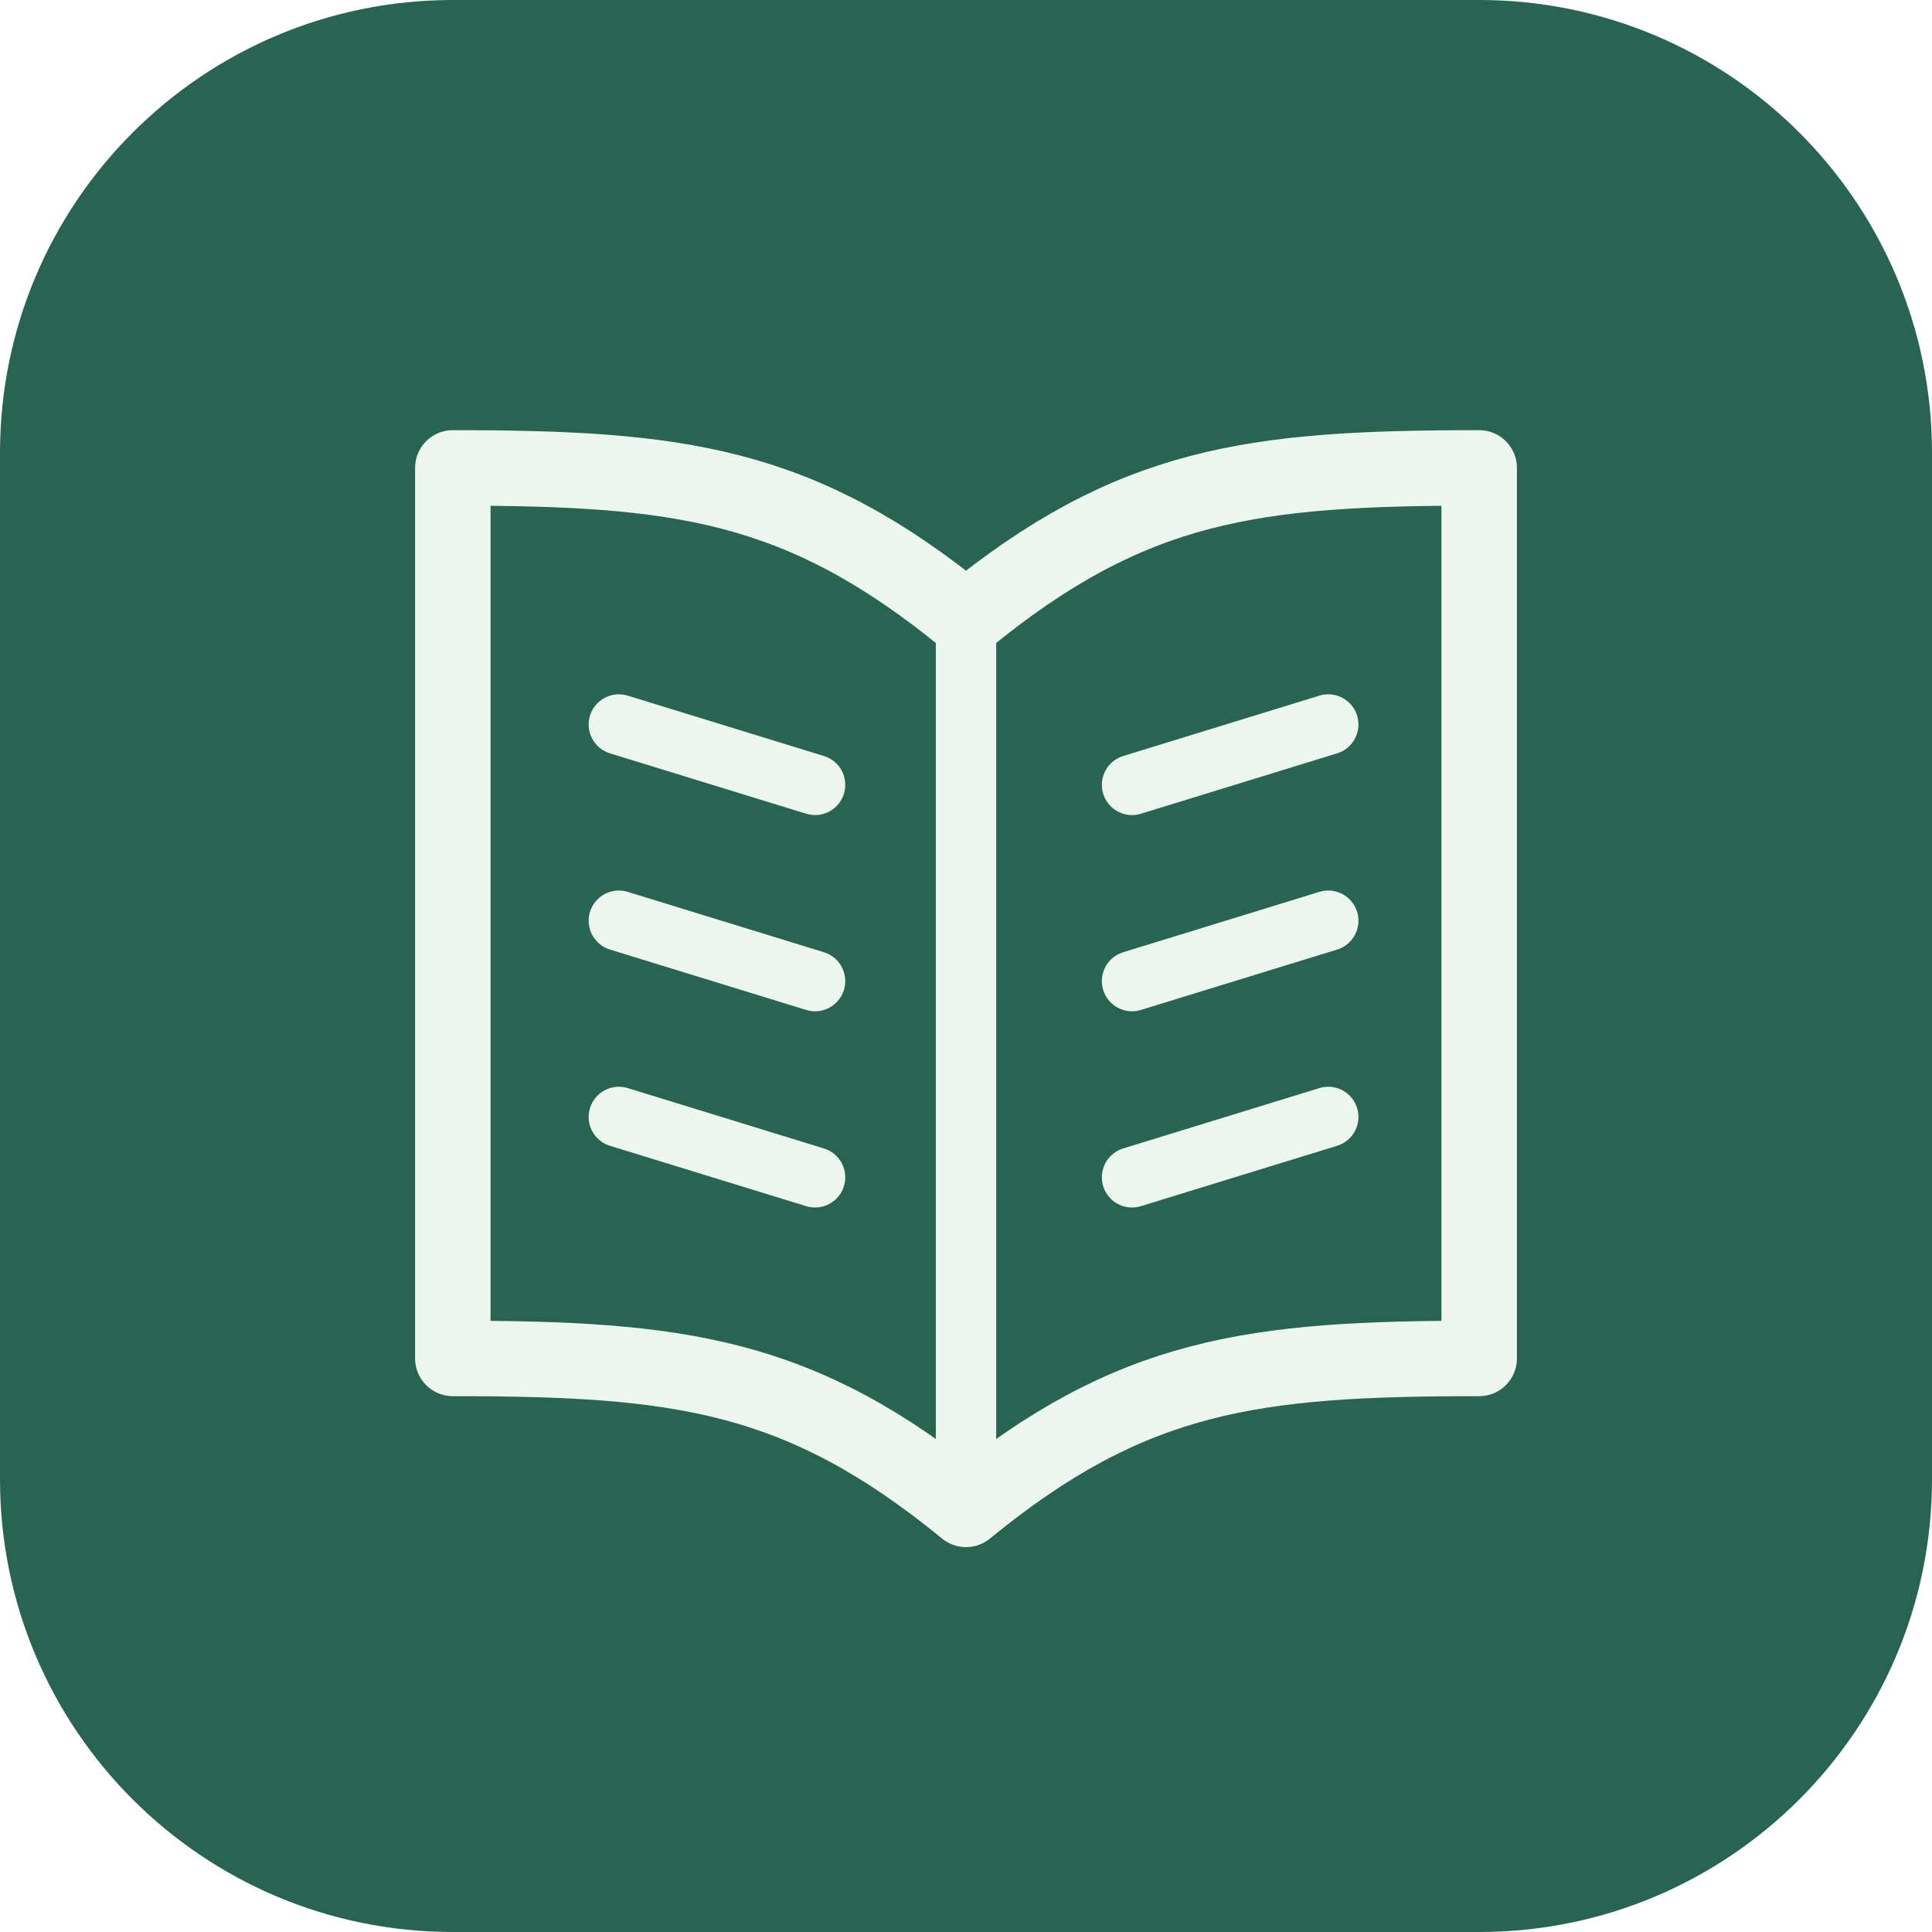
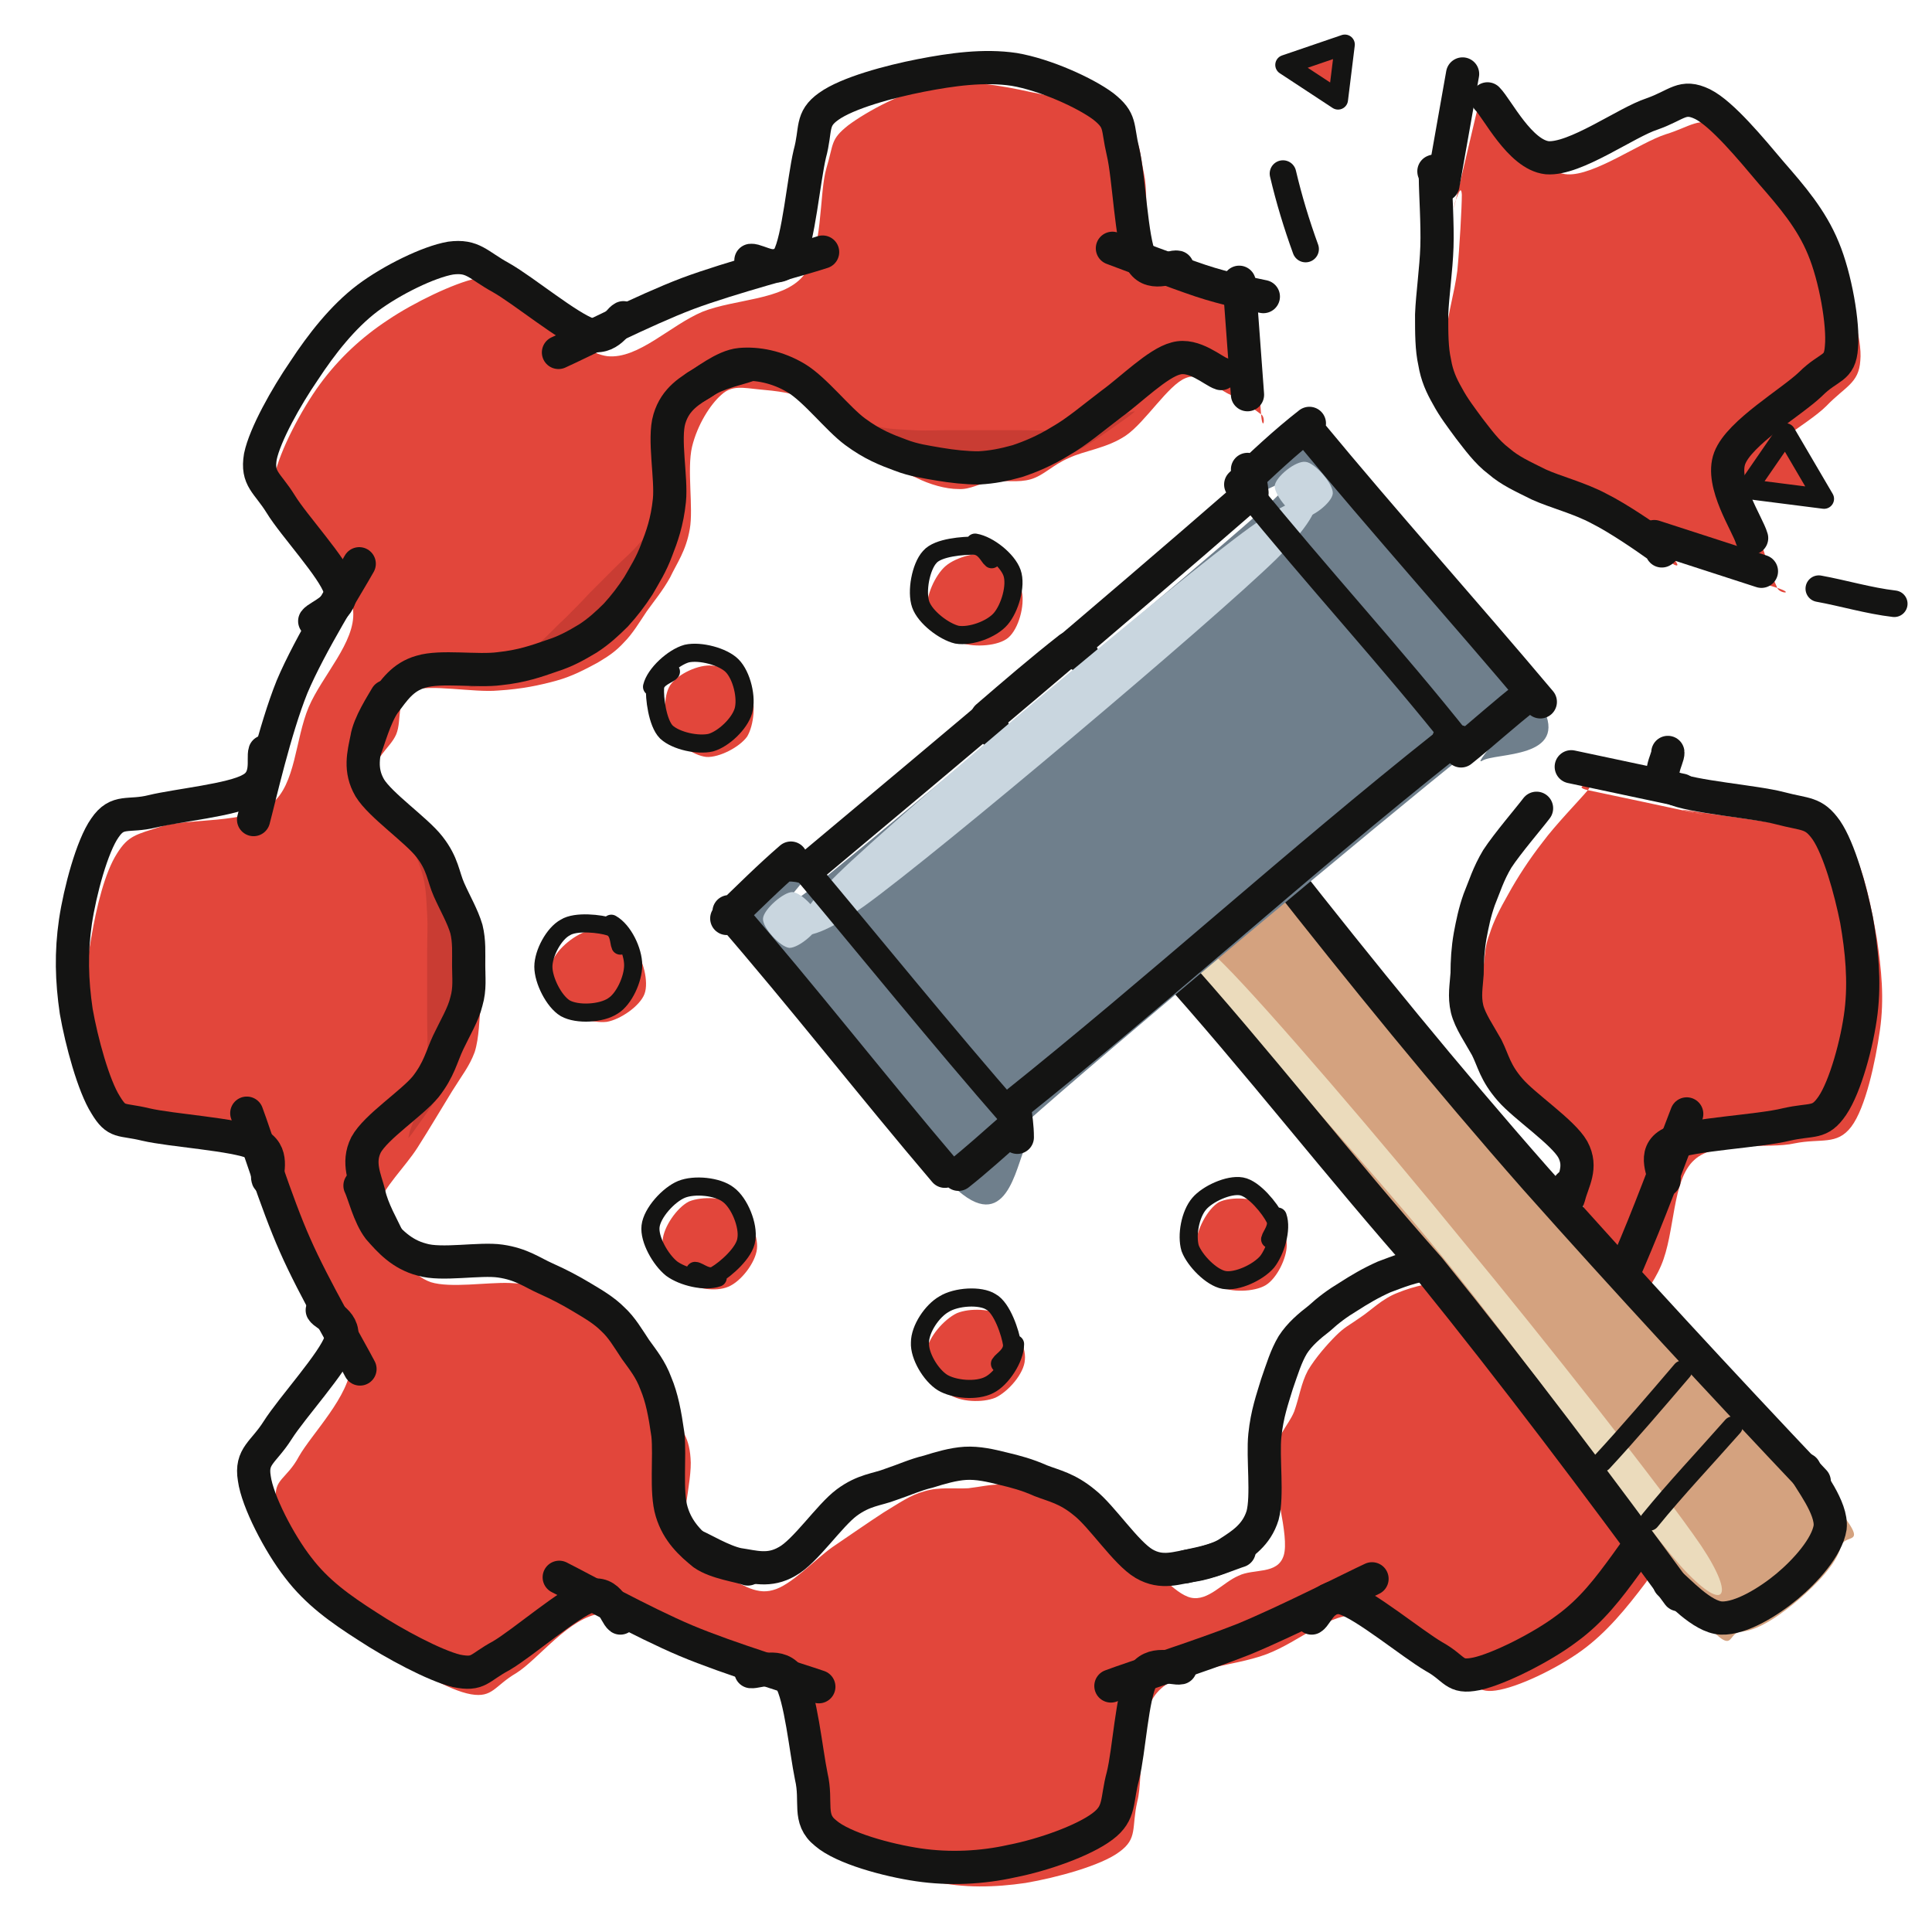
- <svg xmlns="http://www.w3.org/2000/svg" width="128" height="128" viewBox="0 0 128 128">
-   <rect width="128" height="128" rx="30" fill="#286452" />
-   <path d="M30 31c15 0 23 1 34 10 11-9 19-10 34-10v59c-15 0-23 1-34 10-11-9-19-10-34-10V31Z" fill="none" stroke="#edf5ef" stroke-width="5" stroke-linejoin="round" />
-   <path d="M64 42v57M41 48l13 4M41 61l13 4M41 74l13 4M75 52l13-4M75 65l13-4M75 78l13-4" stroke="#edf5ef" stroke-width="4" stroke-linecap="round" />
+ <svg xmlns="http://www.w3.org/2000/svg" viewBox="0 0 256 256">
+   <path fill="#E2463B" d="M223.8 107.4c2.2 .4 10.6 1.4 14.1 2.2c3.5 .7 5.3-.2 7.1 2.3c1.8 2.4 3 8.4 3.7 12.5c.6 4.1 1 7.9 .4 12.1c-.6 4.2-1.9 10.3-3.8 12.8c-1.9 2.5-4 1.5-7.5 2.2c-3.5 .8-10.4-.5-13.3 2.2c-3 2.7-2.5 9.6-4.4 14c-1.9 4.5-6.8 8.6-6.8 12.8c.1 4.1 5.4 9.1 7.2 12.1c1.9 3 4.4 3 4 5.9c-.5 2.9-4 7.9-6.5 11.3c-2.5 3.3-5.1 6.5-8.4 8.9c-3.3 2.4-8.5 4.9-11.4 5.3c-2.8 .4-2.7-1.2-5.7-2.8c-3-1.7-8-6.9-12.2-7.2c-4.1-.4-8 3.5-12.5 5.2c-4.5 1.7-11.7 1.8-14.5 5.1c-2.8 3.2-1.7 10.9-2.6 14.4c-.8 3.5 .1 4.9-2.4 6.7c-2.4 1.8-8.3 3.4-12.4 4.1c-4.1 .6-8.2 .7-12.2-.2c-4.1-.8-9.8-3-12.2-4.9c-2.4-1.8-1.6-3.2-2.4-6.4c-.9-3.3-.1-10-2.7-13.1c-2.6-3.2-8.6-4-13-5.9c-4.5-1.8-9.6-5.6-13.7-5.2c-4.2 .4-8.4 6.1-11.3 7.9c-2.9 1.7-3.1 3.3-6 2.8c-2.9-.5-7.8-3.4-11.2-5.9c-3.4-2.5-6.8-5.8-9.2-9.2c-2.4-3.3-5-7.9-5.4-10.7c-.4-2.7 1.4-2.7 3-5.7c1.7-3 6.8-8.1 6.9-12.2c.1-4.1-4.4-8-6.2-12.5c-1.9-4.4-1.7-11.2-4.7-14.1c-2.9-3-10-2.6-13.3-3.5c-3.2-1-4.4-.1-6.3-2.3c-1.8-2.2-4.1-6.8-4.8-10.8c-.7-4.1 .2-9.3 .9-13.4c.7-4.1 1.8-8.6 3.4-11.1c1.5-2.4 2.5-2.5 5.9-3.6c3.4-1.1 11.4-.3 14.6-3c3.2-2.6 3.1-8.5 4.9-12.8c1.8-4.2 6.2-8.6 5.9-12.7c-.3-4-6.2-8.5-7.9-11.5c-1.8-3-3.1-3.4-2.5-6.5c.6-3.1 3.5-8.7 6-12.1c2.5-3.4 5.5-6.2 9-8.5c3.4-2.3 8.8-4.9 11.7-5.5c2.9-.6 2.5 0 5.4 1.7c2.9 1.7 7.9 8.1 12 8.6c4.1 .4 8.3-4.1 12.6-5.9c4.3-1.7 10.6-1.5 13.3-4.7c2.7-3.1 2.1-10.9 3.1-14.3c1-3.3 .5-3.8 2.9-5.7c2.4-1.8 7.5-4.6 11.6-5.3c4-.8 8.5 0 12.6 .9c4.1 .8 9.6 2.2 12.1 4.1c2.5 1.8 2.2 3.5 2.9 6.8c.7 3.3-.3 10.2 1.5 12.9c1.7 2.8 6.7 3.2 8.9 3.8c2.1 .6 3.2-.2 3.9-.2c.7 0-.2-2.5 0 0c.2 2.5 1 12.7 1.2 15.3c.2 2.5 .7 .4 0 0c-.7-.5-2.6-2-4.3-2.7c-1.7-.8-3.5-3-5.7-2.1c-2.3 .9-5.3 5.8-7.9 7.6c-2.5 1.7-5.5 2-7.6 3c-2.1 .9-3.3 2.3-5 2.8c-1.7 .5-3.5 .1-5.1 .3c-1.7 .2-2.9 1.1-4.5 1c-1.7 0-3.8-.6-5.6-1.5c-1.9-.8-3.3-1.9-5.5-3.6c-2.2-1.7-5.3-5-7.8-6.3c-2.6-1.4-5.4-1.6-7.5-1.8c-2.1-.2-3.6-.6-5 .7c-1.5 1.3-3.2 4-3.9 6.9c-.7 3 .2 8.1-.3 10.9c-.5 2.9-1.7 4.5-2.6 6.4c-1 1.8-2.1 3.1-3.1 4.5c-1 1.5-1.9 3-3 4.1c-1.1 1.2-2 1.8-3.5 2.7c-1.5 .8-3.3 1.8-5.5 2.4c-2.2 .6-4.5 1.1-7.7 1.3c-3.2 .3-9.1-.9-11.4 0c-2.2 1-1.3 3.9-2.1 5.8c-.8 1.9-3.3 3.2-2.7 5.7c.6 2.4 4.2 6.6 6.1 9.2c1.9 2.6 3.9 4.6 5.1 6.3c1.3 1.8 1.8 2.6 2.4 4.2c.5 1.6 .9 3.7 .9 5.5c.1 1.7-.3 3.1-.6 5c-.2 1.8-.2 4.3-.8 6.2c-.7 1.9-1.7 3.1-3 5.2c-1.3 2.1-3 5-4.6 7.5c-1.6 2.5-4.6 5.4-5.1 7.5c-.6 2.1 .7 3.4 1.8 5.1c1.2 1.7 2.5 4.3 5.1 5.2c2.6 .8 7.4 0 10.4 .1c2.9 .2 5.4 .2 7.4 .9c2.1 .8 3.4 2.2 4.9 3.4c1.6 1.3 3.2 2.8 4.4 3.9c1.3 1.1 2.1 1.5 2.9 3c.9 1.4 1.4 4 2.1 6c.8 2 2.1 2.9 2.3 6c.3 3-1.7 9.9-.9 12.5c.7 2.6 3.3 2.2 5.3 3.1c2 .8 4.1 2.6 6.5 1.9c2.4-.6 5.5-4 7.9-5.7c2.5-1.7 4.8-3.3 6.8-4.6c2-1.2 3.5-2.3 5.4-2.8c1.9-.6 4.1-.3 5.8-.4c1.7-.2 2.8-.5 4.4-.5c1.6 0 3.5-.1 5.3 .5c1.8 .6 3.3 1.7 5.4 3.2c2.1 1.4 4.6 3.5 7 5.3c2.4 1.9 5.2 5.5 7.4 6c2.3 .5 4.2-2 6.3-2.9c2-1 5.2-.1 6-2.7c.8-2.6-1.5-9.5-1.3-12.7c.2-3.2 1.9-4.4 2.7-6.4c.7-2 .9-3.7 1.8-5.4c1-1.7 2.6-3.5 3.7-4.6c1.2-1.2 1.8-1.4 3.2-2.4c1.4-.9 2.9-2.5 5-3.3c2.2-.9 4.6-1.4 7.8-1.7c3.1-.2 8.7 1 11.1 .2c2.5-.8 2.4-3.3 3.3-5c1-1.7 2.7-2.8 2.4-5c-.3-2.2-2.9-5.9-4.4-8.4c-1.6-2.4-3.4-4.2-4.7-6.3c-1.2-2.1-2.1-4.4-3-6.2c-.8-1.8-1.7-2.7-1.9-4.5c-.2-1.8 .5-4.7 .8-6.5c.2-1.8 .2-2.6 .8-4.2c.5-1.6 1.3-3.2 2.5-5.3c1.1-2 2.7-4.5 4.5-6.8c1.7-2.3 5-5.7 6-6.9c1-1.1-2.3-.5 0 0c2.4 .5 11.8 2.5 14.1 3c2.4 .5 .2 0 0 0c-.1-.1-2.9-.6-.7-.3z" />
+   <path fill="#B9352D" opacity=".6" d="M54.6 150.2c.7-1 2.9-4 4-5.8c1.1-1.8 1.7-3.4 2.3-4.9c.6-1.6 1-3 1.3-4.5c.3-1.5 .4-2.9 .4-4.3c0-1.4-.1-2.8-.4-4.3c-.2-1.4-.6-2.9-1.2-4.4c-.6-1.6-1.2-3.1-2.2-4.9c-1.1-1.8-3.2-4.7-3.9-5.7c-.8-1-.9-1.3-.7-.5c.2 .9 1.5 3.7 1.9 5.4c.4 1.7 .4 3.3 .5 4.9c.1 1.6 0 3.1 0 4.6c0 1.6 0 3.1 0 4.7c0 1.5 0 3.1 0 4.6c0 1.5 .1 3.1 0 4.7c-.1 1.6-.1 3.1-.5 4.8c-.4 1.7-1.5 4.4-1.8 5.3c-.2 1-.4 1.2 .3 .3z" />
+   <path fill="#B9352D" opacity=".6" d="M62.9 91c1.1-.2 4.9-.8 6.9-1.3c2-.5 3.6-1.1 5.1-1.8c1.6-.7 2.9-1.5 4.1-2.3c1.2-.8 2.3-1.7 3.3-2.7c1-1 1.9-2.1 2.8-3.3c.8-1.2 1.6-2.5 2.3-4c.7-1.5 1.3-3.1 1.8-5.1c.6-1.9 1.1-5.5 1.3-6.7c.2-1.3 .3-1.6-.2-.9c-.4 .8-1.5 3.7-2.4 5.2c-.9 1.5-2 2.6-3.1 3.8c-1 1.2-2.2 2.2-3.3 3.3c-1.1 1.1-2.2 2.2-3.3 3.3c-1 1.1-2.1 2.2-3.2 3.3c-1.1 1-2.2 2.2-3.3 3.2c-1.2 1.1-2.3 2.2-3.8 3.1c-1.4 1-4.2 2.1-5 2.5c-.8 .5-1.2 .5 0 .4z" />
+   <path fill="#B9352D" opacity=".6" d="M110.6 55c1 .7 4 2.9 5.8 4c1.8 1.1 3.4 1.7 4.9 2.3c1.6 .6 3 1 4.5 1.3c1.5 .3 2.9 .4 4.3 .4c1.4 0 2.8-.1 4.3-.4c1.4-.2 2.9-.6 4.4-1.2c1.6-.6 3.1-1.2 4.9-2.2c1.8-1.1 4.7-3.2 5.7-3.9c1-.8 1.3-.9 .5-.7c-.9 .2-3.7 1.5-5.4 1.9c-1.7 .4-3.3 .4-4.9 .5c-1.6 .1-3.1 0-4.6 0c-1.6 0-3.1 0-4.7 0c-1.5 0-3.1 0-4.6 0c-1.5 0-3.1 .1-4.7 0c-1.6-.1-3.1-.1-4.8-.5c-1.7-.4-4.4-1.5-5.3-1.8c-1-.2-1.2-.4-.3 .3z" />
+   <g fill="none" stroke="#141413" stroke-linecap="round" stroke-linejoin="round">
+     <path d="M221 99.7c.1 .8-1.9 3.5 .6 4.7c2.5 1.2 10.9 1.8 14.3 2.7c3.4 .9 4.4 .5 6.1 2.9c1.7 2.5 3.2 7.9 4 11.9c.7 4 1.1 8.1 .6 12.2c-.5 4.1-2.1 9.9-3.8 12.4c-1.7 2.5-2.6 1.7-6.1 2.5c-3.6 .9-12.6 1.3-15.3 2.5c-2.6 1.3-.7 4.1-.9 4.9" stroke-width="4.4" />
+     <path d="M213.5 173.5c-.2 .8-2.6 2-1.7 4.7c.9 2.7 5.4 8.6 7 11.6c1.7 2.9 3.7 3.2 3.1 6.1c-.6 2.9-4 8-6.4 11.3c-2.4 3.3-4.6 6.2-7.9 8.6c-3.3 2.5-9.1 5.4-12 6c-3 .6-2.7-.7-5.6-2.3c-2.9-1.7-9.2-6.9-11.9-7.7c-2.7-.8-3.6 2.2-4.3 2.6" stroke-width="4.4" />
+     <path d="M223.5 147.6c-1.1 2.8-4.3 11.5-6.7 17.2c-2.4 5.8-6.3 14.3-7.6 17.1" stroke-width="4.4" />
+     <path d="M156.4 221c-.9 .2-3.8-1.1-5.1 1.3c-1.3 2.4-1.7 9.8-2.5 13c-.9 3.3-.3 4.9-2.7 6.7c-2.5 1.9-7.9 3.8-12 4.6c-4 .9-8.3 1.1-12.4 .5c-4.1-.6-10-2.2-12.3-4.2c-2.4-1.9-1.1-4.1-1.9-7.5c-.7-3.4-1.4-10.6-2.8-12.9c-1.3-2.3-4.3-.9-5.2-1" stroke-width="4.4" />
+     <path d="M181.8 209.2c-2.8 1.3-11.2 5.6-17 8c-5.8 2.3-14.7 5.1-17.6 6.2" stroke-width="4.4" />
+     <path d="M82.2 214.4c-.7-.5-1.4-3.8-4.1-2.9c-2.6 .8-8.8 6.2-11.7 7.9c-3 1.6-2.9 2.6-5.9 2c-2.9-.7-8.3-3.6-11.8-5.9c-3.6-2.3-6.7-4.5-9.2-7.8c-2.5-3.2-5.4-8.8-5.8-11.8c-.5-3 1.2-3.4 3.1-6.4c1.9-3 7.4-9 8.3-11.7c1-2.6-2-3.5-2.4-4.2" stroke-width="4.4" />
+     <path d="M108.5 223.5c-2.9-1-11.9-3.7-17.6-6.1c-5.7-2.4-14-7-16.8-8.4" stroke-width="4.4" />
+     <path d="M35.5 156.2c-.3-.8 1-3.5-1.7-4.7c-2.7-1.2-11.1-1.7-14.5-2.5c-3.3-.8-3.8-.1-5.3-2.6c-1.6-2.5-3.2-8.4-3.9-12.4c-.6-4.1-.7-7.8-.1-11.9c.6-4 2.2-10 3.9-12.4c1.7-2.5 3.1-1.4 6.3-2.2c3.3-.8 10.6-1.5 13-2.9c2.5-1.3 1.6-4.1 1.9-5" stroke-width="4.4" />
+     <path d="M47.7 181.4c-1.4-2.7-6.1-10.7-8.6-16.4c-2.5-5.6-5.3-14.6-6.4-17.5" stroke-width="4.4" />
+     <path d="M41.7 82.3c.5-.7 4-1.8 3.3-4.4c-.8-2.6-6.1-8.3-7.8-11.1c-1.8-2.9-3.2-3.3-2.7-6.3c.6-2.9 3.4-7.9 5.8-11.4c2.3-3.5 5.1-7.1 8.4-9.6c3.2-2.4 8.1-4.8 11-5.3c3-.4 3.6 .9 6.7 2.6c3 1.7 8.9 6.6 11.6 7.5c2.7 .9 3.8-1.8 4.6-2.2" stroke-width="4.4" />
+     <path d="M33.6 108.6c.8-3 2.8-11.9 5.1-17.6c2.4-5.7 7.4-13.6 8.9-16.3" stroke-width="4.4" />
+     <path d="M99.5 34.5c.9-.1 3.7 2 5-.4c1.3-2.3 2-10.3 2.8-13.7c.9-3.3 .1-4.6 2.5-6.3c2.5-1.8 8.1-3.3 12.2-4.1c4.1-.8 8.4-1.4 12.4-.8c4.1 .7 9.4 3.1 11.8 4.9c2.4 1.9 1.8 2.6 2.6 6c.8 3.3 1.1 11.7 2.3 14.2c1.2 2.6 4.1 .9 4.9 1.1" stroke-width="4.4" />
+     <path d="M74 46.7c2.9-1.3 11.3-5.6 17.1-7.8c5.9-2.2 14.9-4.5 17.9-5.5" stroke-width="4.4" />
+     <path d="M147.4 32.9c1.9 .7 8.4 3.2 11.7 4.3c3.3 1.1 6.9 1.8 8.3 2.1" stroke-width="4.4" />
+     <path d="M203.6 107.1c-.9 1.2-3.9 4.7-5.2 6.7c-1.2 2-1.7 3.7-2.4 5.4c-.6 1.7-.9 3.2-1.2 4.8c-.3 1.7-.4 3.4-.4 5c-.1 1.6-.4 3 0 4.7c.4 1.6 1.6 3.3 2.6 5.1c.9 1.8 1.1 3.3 3.1 5.6c1.9 2.2 7 5.6 8.3 7.9c1.3 2.4 0 4.2-.5 6.2c-.6 1.9-2.3 4.6-2.8 5.5" stroke-width="4.4" />
+     <path d="M207.9 157.1c-.4 1-.9 4.2-2.2 5.9c-1.2 1.7-2.7 3.3-5.3 4c-2.7 .7-7.8 0-10.7 .4c-2.8 .4-4.4 1.1-6.3 1.8c-1.8 .8-3.3 1.7-4.7 2.6c-1.5 .9-2.7 1.8-3.9 2.9c-1.3 1-2.6 2.1-3.5 3.5c-.9 1.5-1.4 3.2-2.1 5.2c-.6 2-1.3 3.9-1.6 6.8c-.3 2.9 .4 8-.3 10.6c-.8 2.6-2.7 3.8-4.4 4.9c-1.7 1.2-4.8 1.6-5.8 1.9" stroke-width="4.4" />
+     <path d="M164.2 205.5c-1 .3-4 1.6-6.1 1.9c-2.1 .3-4.1 1.2-6.5-.2c-2.4-1.4-5.6-6.3-7.9-8.1c-2.3-1.9-4-2.2-5.8-2.9c-1.8-.8-3.3-1.2-5-1.6c-1.6-.4-3.3-.8-5-.7c-1.6 .1-3.3 .6-4.9 1.1c-1.7 .4-3.2 1.1-5 1.7c-1.8 .7-3.5 .7-5.8 2.4c-2.3 1.7-5.5 6.5-7.9 7.8c-2.4 1.4-4.4 .7-6.5 .4c-2-.4-4.8-2.1-5.8-2.5" stroke-width="4.4" />
+     <path d="M99.1 207.9c-1-.4-4.2-.8-5.9-2c-1.6-1.3-3.4-2.9-4.2-5.6c-.8-2.6-.2-7.3-.5-10.2c-.4-2.8-.8-4.9-1.6-6.8c-.7-1.9-1.7-3.1-2.7-4.5c-1-1.5-1.8-2.9-3-4c-1.2-1.2-2.6-2-4.1-2.9c-1.5-.9-3-1.7-4.8-2.5c-1.8-.8-3.2-1.9-6-2.3c-2.7-.4-7.8 .6-10.4-.2c-2.7-.7-4.3-2.5-5.7-4.1c-1.3-1.7-2-4.7-2.5-5.7" stroke-width="4.4" />
+     <path d="M51.2 163.7c-.4-.9-1.9-3.5-2.3-5.5c-.5-2-1.6-4.1-.4-6.5c1.3-2.4 6.1-5.5 7.9-7.7c1.8-2.3 2.1-4 3-5.9c.9-1.9 2-3.7 2.4-5.4c.5-1.7 .3-3.2 .3-4.8c0-1.6 .1-3.2-.3-4.8c-.5-1.7-1.5-3.4-2.3-5.2c-.8-1.8-.8-3.4-2.6-5.7c-1.7-2.2-6.5-5.5-7.9-7.8c-1.4-2.4-.8-4.5-.4-6.5c.3-2 2.1-4.7 2.6-5.6" stroke-width="4.4" />
+     <path d="M48.4 99.2c.4-1 1.3-4.3 2.5-6c1.3-1.7 2.4-3.5 4.9-4.2c2.6-.8 7.5 0 10.4-.4c2.9-.3 4.9-1 6.9-1.7c1.9-.6 3.3-1.4 4.8-2.3c1.4-.9 2.6-2 3.7-3.1c1.1-1.2 2.1-2.5 3-3.9c.8-1.4 1.7-2.8 2.4-4.7c.7-1.8 1.4-3.7 1.7-6.6c.3-2.9-.8-8.2 0-10.8c.8-2.7 2.8-3.8 4.6-4.9c1.7-1.2 4.8-1.8 5.8-2.2" stroke-width="4.4" />
+     <path d="M92.3 51.2c1-.5 3.6-2.7 5.8-2.9c2.2-.2 4.9 .3 7.4 1.8c2.5 1.5 5.5 5.4 7.8 7.1c2.3 1.7 4.1 2.4 6 3.1c1.8 .7 3.4 .9 5.1 1.2c1.8 .3 3.6 .5 5.3 .5c1.8-.1 3.3-.4 5.1-.9c1.8-.6 3.7-1.4 5.8-2.7c2.1-1.2 4.2-3 6.7-4.9c2.5-1.8 6.1-5.4 8.5-6c2.4-.7 5 1.7 6 2" stroke-width="4.4" />
+     <path d="M222.8 104.7l-14.6-3.1" stroke-width="4.4" />
+     <path d="M164.2 37.4l1.1 14.9" stroke-width="4.4" />
+   </g>
+   <path fill="#E2463B" d="M158.5 164.9c0-1.9 1.5-4.7 3-5.6c1.6-.8 4.8-.6 6.3 .4c1.5 .9 2.7 3.5 2.7 5.3c0 1.7-1.3 4.4-2.8 5.3c-1.5 .9-4.7 1-6.2 .1c-1.6-.9-3-3.7-3-5.5z" />
+   <path fill="none" stroke="#141413" stroke-width="2.4" stroke-linecap="round" d="M169.3 161.2c.6 1.7-.3 4.6-1.4 6c-1.2 1.4-4 2.7-5.7 2.4c-1.7-.3-3.9-2.6-4.5-4.2c-.5-1.7 0-4.5 1.2-5.9c1.1-1.3 3.9-2.6 5.6-2.3c1.7 .3 3.8 3 4.4 4.2c.6 1.1-.5 2.3-.6 2.8" />
+   <path fill="#E2463B" d="M132.9 174.4c1.6 1.1 3.1 4 2.9 5.8c-.1 1.8-2.2 4.2-3.9 5c-1.7 .7-4.7 .6-6.2-.5c-1.6-1-3.1-4-2.9-5.7c.2-1.8 2.3-4.2 4-5c1.7-.7 4.6-.6 6.1 .4z" />
+   <path fill="none" stroke="#141413" stroke-width="2.4" stroke-linecap="round" d="M134.5 178.1c0 1.9-1.8 4.6-3.4 5.4c-1.7 .9-4.7 .6-6.2-.3c-1.6-1-3.1-3.6-3-5.3c0-1.8 1.6-4.2 3.2-5.1c1.6-1 4.8-1.2 6.2-.3c1.5 .8 2.6 4.2 2.8 5.6c.1 1.4-1.3 2.1-1.6 2.6" />
+   <path fill="#E2463B" d="M96.5 170.5c-1.6 .7-4.5 .3-5.9-.8c-1.5-1-3-3.6-2.8-5.3c.1-1.8 1.9-4.4 3.5-5.2c1.7-.7 4.9-.6 6.4 .5c1.5 1 2.8 4 2.6 5.8c-.2 1.8-2.1 4.3-3.8 5z" />
+   <path fill="none" stroke="#141413" stroke-width="2.4" stroke-linecap="round" d="M95.1 169.3c-1.7 .6-4.6-.1-6.1-1.2c-1.5-1.2-3-3.9-2.8-5.6c.2-1.8 2.4-4.2 4.1-4.9c1.7-.7 4.8-.4 6.2 .7c1.5 1.1 2.7 4.1 2.4 5.9c-.2 1.8-2.8 4-4 4.7c-1.1 .7-2.3-.5-2.8-.5" />
+   <path fill="#E2463B" d="M80.4 135.4c-1.8 .2-4.5-.6-5.7-1.9c-1.2-1.3-2.1-4.4-1.5-6.1c.6-1.7 3.2-3.8 5-4.1c1.7-.3 4.5 .9 5.8 2.3c1.2 1.4 2 4.5 1.4 6.1c-.6 1.6-3.2 3.4-5 3.7z" />
+   <path fill="none" stroke="#141413" stroke-width="2.4" stroke-linecap="round" d="M81 122.4c1.6 .9 2.9 3.6 2.9 5.5c0 1.8-1.2 4.5-2.7 5.4c-1.5 1-4.7 1.2-6.3 .3c-1.5-.9-2.9-3.7-2.9-5.5c0-1.8 1.4-4.4 2.9-5.2c1.4-.9 4.7-.5 5.9-.1c1.3 .4 1.2 2.1 1.4 2.5" />
+   <path fill="#E2463B" d="M99 97.6c-1 1.4-3.7 2.8-5.4 2.7c-1.8-.2-4.1-1.9-4.9-3.5c-.8-1.6-.8-4.6 .1-6c1-1.5 3.8-2.8 5.6-2.6c1.7 .1 4.2 1.8 5 3.3c.8 1.6 .5 4.6-.4 6.1z" />
+   <path fill="none" stroke="#141413" stroke-width="2.4" stroke-linecap="round" d="M86.4 91c.4-1.7 2.8-3.9 4.6-4.4c1.8-.4 4.8 .4 6 1.6c1.3 1.3 2 4.3 1.5 6c-.5 1.7-2.6 3.7-4.3 4.2c-1.7 .4-4.6-.2-5.9-1.4c-1.2-1.2-1.6-4.6-1.5-5.9c.1-1.3 1.8-1.7 2.1-2.1" />
+   <path fill="#E2463B" d="M135.4 78.4c.4 1.8-.4 4.9-1.8 6.1c-1.3 1.1-4.4 1.3-6.2 .7c-1.8-.6-4.1-2.7-4.5-4.4c-.3-1.7 1-4.6 2.4-5.8c1.4-1.2 4.4-2 6.1-1.5c1.7 .6 3.7 3 4 4.9z" />
+   <path fill="none" stroke="#141413" stroke-width="2.4" stroke-linecap="round" d="M129.2 71.9c1.8 .3 4.3 2.3 4.9 4c.6 1.7-.3 4.7-1.5 6.1c-1.2 1.4-4 2.4-5.8 2.1c-1.7-.4-4.2-2.3-4.8-4c-.6-1.7 0-5 1.2-6.3c1.1-1.3 4.5-1.5 5.9-1.5c1.4 .1 1.9 1.5 2.3 1.8" />
+   <path fill="#E2463B" d="M199.9 16.5c1.9 1.8 4.3 6.4 7.8 6.6c3.5 .2 9.6-4.2 13-5.3c3.3-1 4.4-2.4 7.2-1.1c2.8 1.3 7 5.8 9.6 8.9c2.6 3.2 4.5 6.4 6 10.1c1.5 3.7 3.3 9.1 3 12.1c-.2 3-2 3.4-4.5 6c-2.5 2.5-9.2 5.9-10.6 9.2c-1.4 3.2 1.7 7.8 2.4 10.3c.7 2.5 1.4 3.9 1.7 4.6c.3 .8 2.4 .8 0 0c-2.3-.7-11.7-3.6-14.1-4.4c-2.4-.7-.1-.2 0 0c.1 .2 1.6 1.9 .4 1.3c-1.1-.7-4.4-3.7-7.2-4.9c-2.7-1.3-6.8-1.8-9.1-2.8c-2.2-1-3-1.8-4.5-3c-1.5-1.2-3.2-2.7-4.3-4.1c-1.2-1.4-1.7-2.5-2.5-4.1c-.8-1.6-1.9-3.4-2.3-5.4c-.5-2.1-.4-4.3-.2-6.7c.2-2.5 1-4.9 1.4-7.9c.3-3 .6-8.5 .6-10.1c-.1-1.6-.7 .6-.8 .7c-.1 .1-.5 2.3 0 0c.6-2.3 2.7-11.5 3.3-13.8c.5-2.3-.6-.7 0 0c.6 .6 1.7 2.1 3.7 3.8z" />
+   <g fill="none" stroke="#141413" stroke-linecap="round" stroke-linejoin="round">
+     <path d="M197.1 13.1c1.3 1.3 4.3 7.4 7.9 7.8c3.7 .3 10.5-4.7 13.9-5.8c3.4-1.2 4-2.6 6.7-1.3c2.6 1.3 6.4 5.9 9.1 9.1c2.7 3.1 5.3 6.1 6.9 10c1.6 3.8 2.7 10.1 2.4 13.1c-.2 3-1.6 2.4-4.1 4.9c-2.5 2.4-9.4 6.4-10.7 9.8c-1.3 3.4 2.4 8.8 2.9 10.6" stroke-width="4.4" />
+     <path d="M233.4 75.7l-14.2-4.6" stroke-width="4.4" />
+     <path d="M193.8 9.8l-2.6 14.7" stroke-width="4.4" />
+     <path d="M220.2 73c-.1-.1 .7 .1-.7-.8c-1.4-1-5-3.5-7.6-4.8c-2.6-1.4-5.8-2.2-8-3.2c-2.2-1.1-3.8-1.8-5.3-3.1c-1.6-1.2-2.8-2.9-3.9-4.3c-1.1-1.5-2.1-2.8-2.9-4.3c-.8-1.4-1.4-2.7-1.7-4.5c-.4-1.8-.4-3.8-.4-6.3c.1-2.6 .6-6 .7-9c.1-3-.2-7.3-.2-9c-.1-1.6-.2-.8-.2-1" stroke-width="4.4" />
+   </g>
+   <path fill="#E2463B" stroke="#141413" stroke-width="2.64" stroke-linejoin="round" d="M241.7 66.1l-10.2-1.3l5.1-7.4z" />
+   <path fill="#E2463B" stroke="#141413" stroke-width="2.64" stroke-linejoin="round" d="M170.3 8.6l7.9-2.7l-.9 7.3z" />
+   <path fill="none" stroke="#141413" stroke-width="3.52" stroke-linecap="round" d="M173 33c-1.2-3.3-2.2-6.6-3-10M241 78c3.3 .6 6.6 1.6 10 2" />
+   <path fill="#D4A27F" d="M154.9 127.5c3.6 9.1 24.7 28.2 36.2 42.4c11.5 14.3 26.2 35.2 32.8 42.9c6.6 7.7 4.5 3.5 6.9 3.4c2.4-.2 5.5-2.5 7.6-4.3c2.2-1.9 4.9-4.6 5.5-6.9c.6-2.3 4.6 .8-1.9-7c-6.5-7.9-25-26.4-37.1-40.2c-12.1-13.7-27-37.3-35.3-42.3c-8.4-5.1-18.3 3-14.7 12z" />
+   <path fill="#EBDBBC" d="M159.6 129.8c4.9 6.5 21.1 23.9 31.6 36.8c10.6 13 25.8 34.5 31.5 40.9c5.7 6.3 7.5 4.5 2.7-2.7c-4.9-7.2-21-27.6-31.6-40.4c-10.5-12.9-25.9-30.9-31.6-36.6c-5.7-5.8-7.4-4.4-2.6 2z" />
+   <path fill="#D4A27F" d="M131.5 96.8c-2.1 1.3-2.4 .1-.7-1.7c1.6-1.8 8.7-7.9 10.8-9.2c2.2-1.4 3.6-.6 1.9 1.2c-1.6 1.8-9.9 8.3-12 9.7z" />
+   <g fill="none" stroke="#141413" stroke-linecap="round" stroke-linejoin="round">
+     <path d="M154.6 127.2c12 13.3 22.9 27.5 34.8 40.9c11.4 14.1 22.3 28.6 33 43.2" stroke-width="4.4" />
+     <path d="M221.2 209.8c1.1 .8 4.3 4.5 6.9 4.6c2.6 .1 6.3-2.2 8.7-4.2c2.4-2 5.3-5.2 5.7-7.8c.3-2.6-2.8-6.4-3.4-7.7" stroke-width="4.4" />
+     <path d="M240.4 196.3c-12.5-13.2-24.8-26.5-36.9-40.1c-11.8-13.4-23.1-27.3-34.1-41.3" stroke-width="4.4" />
+     <path d="M218.6 201.5c3.5-4.3 7.3-8.3 11-12.5" stroke-width="2.64" />
+     <path d="M212.3 193.7c3.6-3.9 7.1-8 10.6-12.1" stroke-width="2.64" />
+     <path d="M131.7 96.9c-.3-.6-.5-1.3-.9-1.9c3.6-3.1 7.2-6.2 10.9-9.1c.6 .4 1.2 .8 1.8 1.1" stroke-width="4.4" />
+   </g>
+   <path fill="#6F7F8C" d="M98.4 122.7c-3.5-7 6.5-5.5 8.2-6.5c1.7-1-8 8.6 2.1 .6c10-8.1 48.5-40.3 58.1-48.8c9.7-8.6-1.6-1.2-.3-2.8c1.3-1.5 1.8-11.1 8.1-6.3c6.3 4.7 26.2 27.8 29.8 34.8c3.6 6.9-6.3 6-8 7.1c-1.8 1 7.8-8.8-2.3-.8c-10.1 8-48.6 40.2-58.2 48.8c-9.7 8.6 1.6 1.2 .2 2.8c-1.3 1.6-2.2 11.5-8.5 6.7c-6.3-4.8-25.7-28.6-29.2-35.6z" />
+   <path fill="#C9D6DF" d="M111 115.8c8.5-8.3 44.9-38.9 54.6-45.9c9.7-6.9 12-4.2 3.5 4.2c-8.5 8.3-44.8 38.9-54.5 45.9c-9.7 6.9-12.1 4.1-3.6-4.2z" />
+   <path fill="#C9D6DF" d="M168.9 64.4c.1-1.2 2.8-3.4 4.1-3.2c1.2 .1 3.7 2.9 3.6 4.2c-.1 1.2-2.8 3.3-4.1 3.2c-1.3-.2-3.6-2.9-3.6-4.2z" />
+   <path fill="#C9D6DF" d="M101.1 121.7c.1-1.2 2.7-3.5 3.9-3.5c1.3 .1 3.7 2.7 3.6 3.9c0 1.2-2.7 3.5-4 3.5c-1.2-.1-3.6-2.7-3.5-3.9z" />
+   <g fill="none" stroke="#141413" stroke-linecap="round" stroke-linejoin="round">
+     <path d="M96.3 121.7c2.8-2.7 5.6-5.5 8.5-8M104.4 114.6c.9 0 1.7 .1 2.5 .4M107.1 115.1c19.5-16.3 38.9-32.6 58.1-49.3M165.9 65.3c-.1-1-.3-2.1-.6-3.1M164.4 64.2c2.9-2.8 5.9-5.6 9.1-8.1M173.5 57.2c10 12.1 20.5 23.8 30.6 35.8M202.4 92.2c-3 2.3-5.8 4.9-8.8 7.3M193.4 98.3c-.5-.1-1-.2-1.5-.2M191.4 98.9c-19.4 15.4-37.7 32.1-57.1 47.6M134.4 146.6c.2 1.4 .4 2.7 .4 4.1M134.1 149.5c-2.4 2.1-4.7 4.2-7.1 6.1M125.2 155.2c-9.7-11.4-18.8-23.1-28.6-34.4" stroke-width="4.4" />
+     <path d="M165.2 64.9c9.2 11.4 19.2 22.2 28.3 33.7" stroke-width="3.52" />
+     <path d="M106.1 114.5c9.4 11.2 18.6 22.6 28.3 33.7" stroke-width="3.52" />
+   </g>
</svg>
